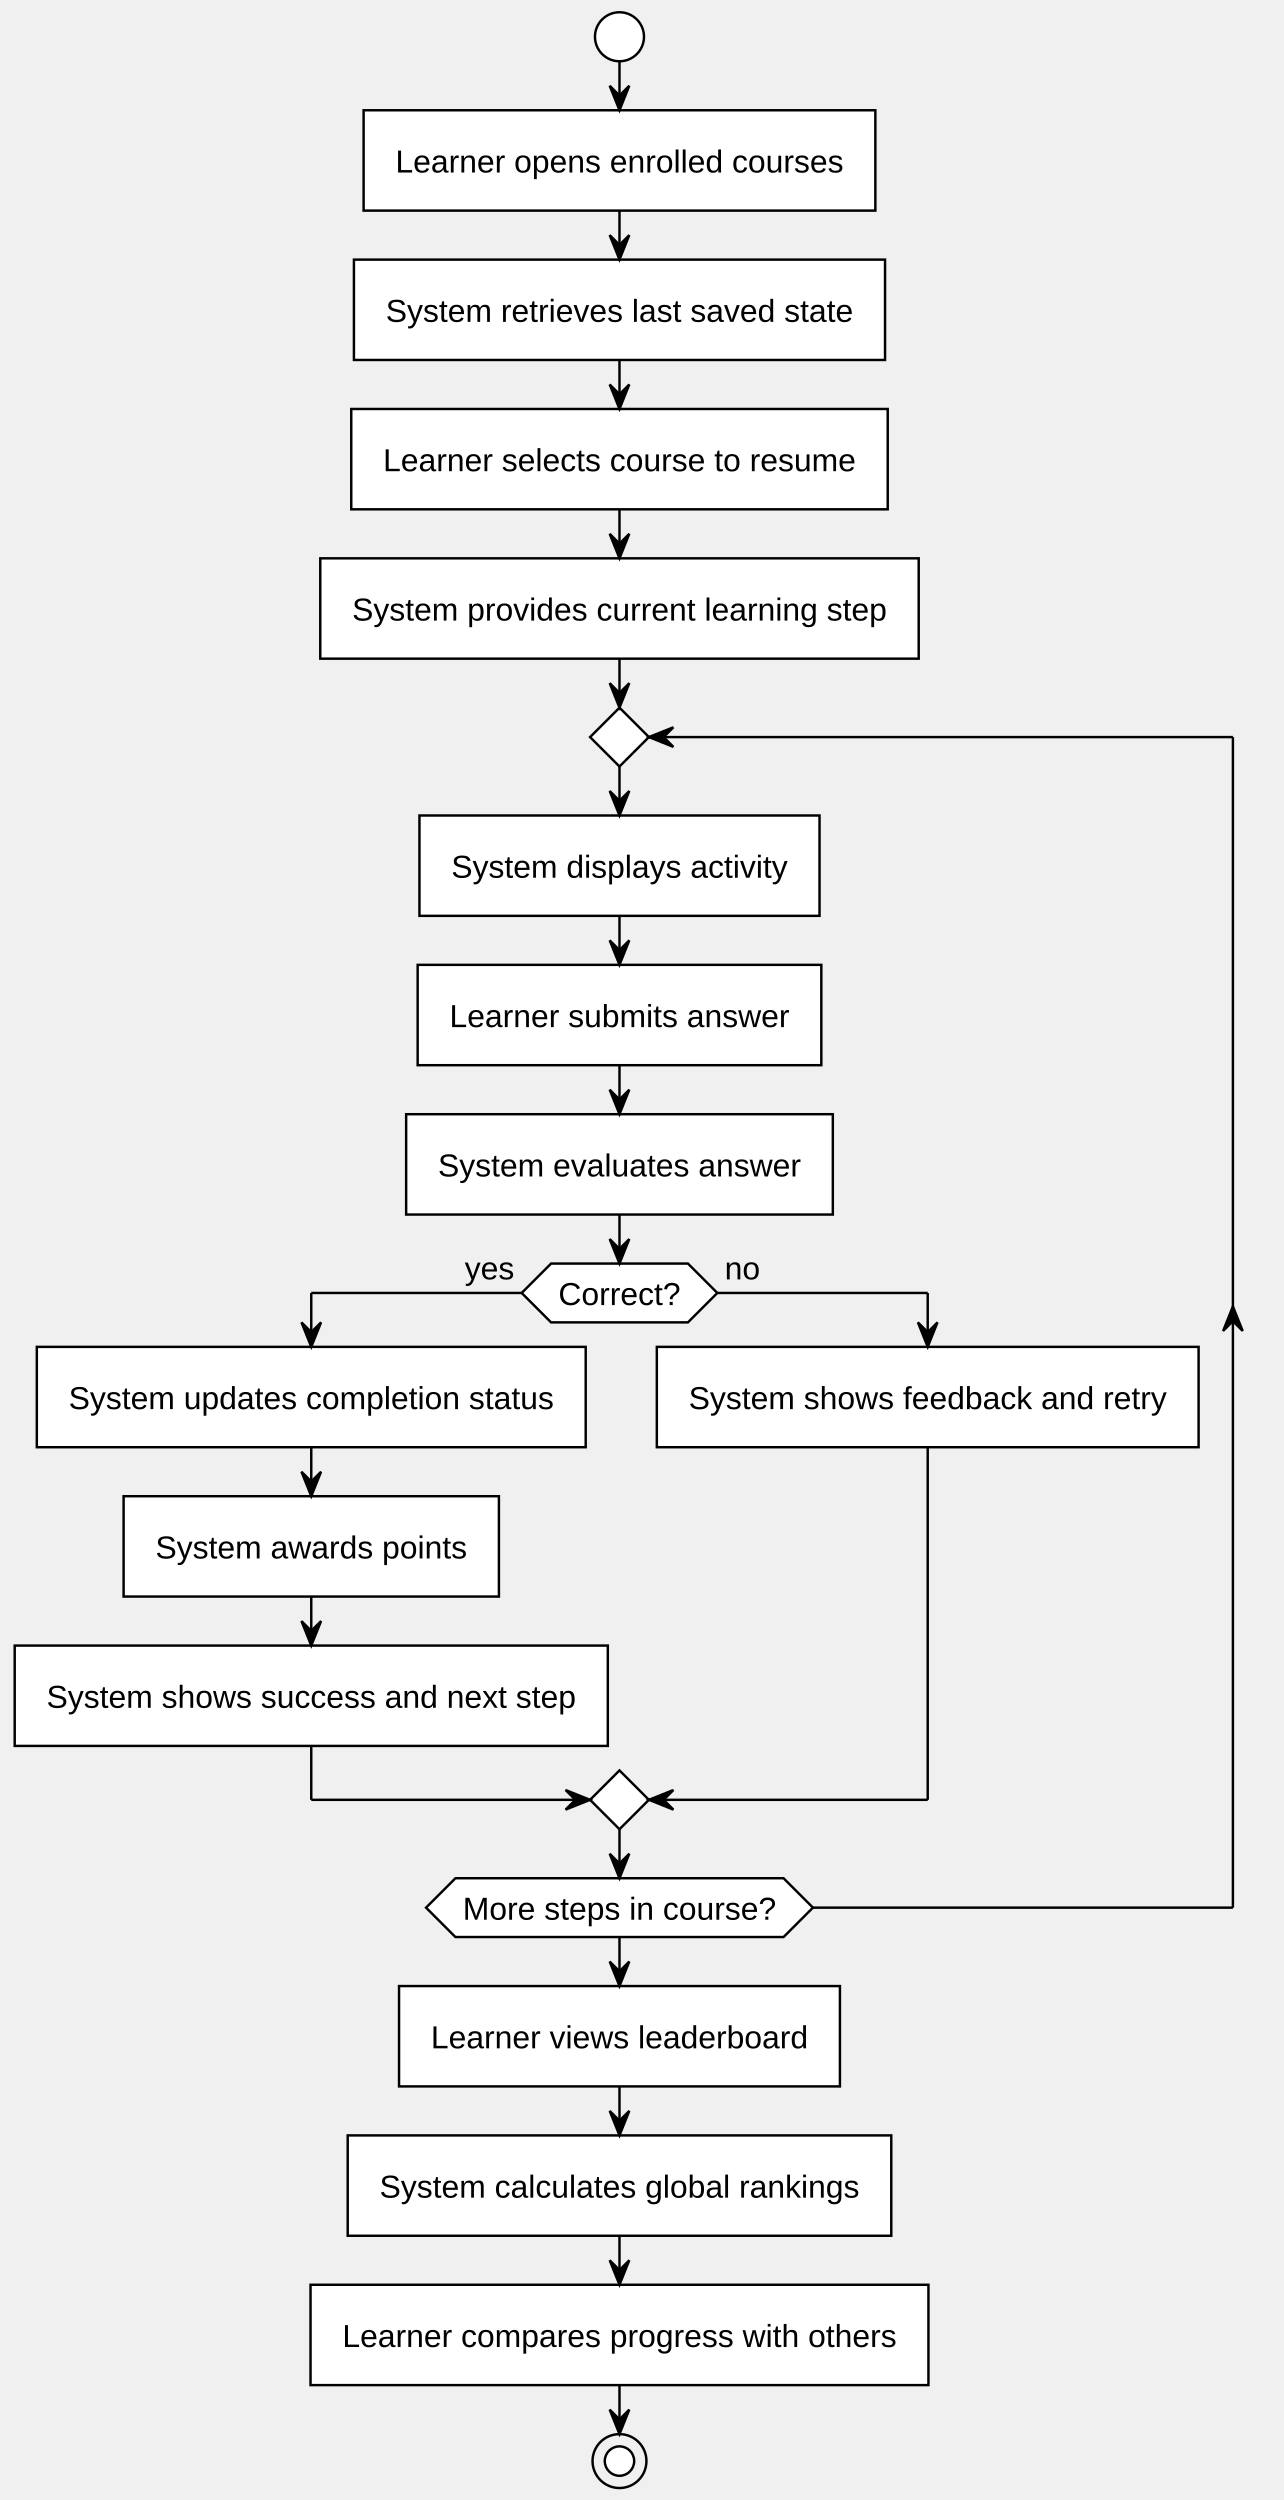
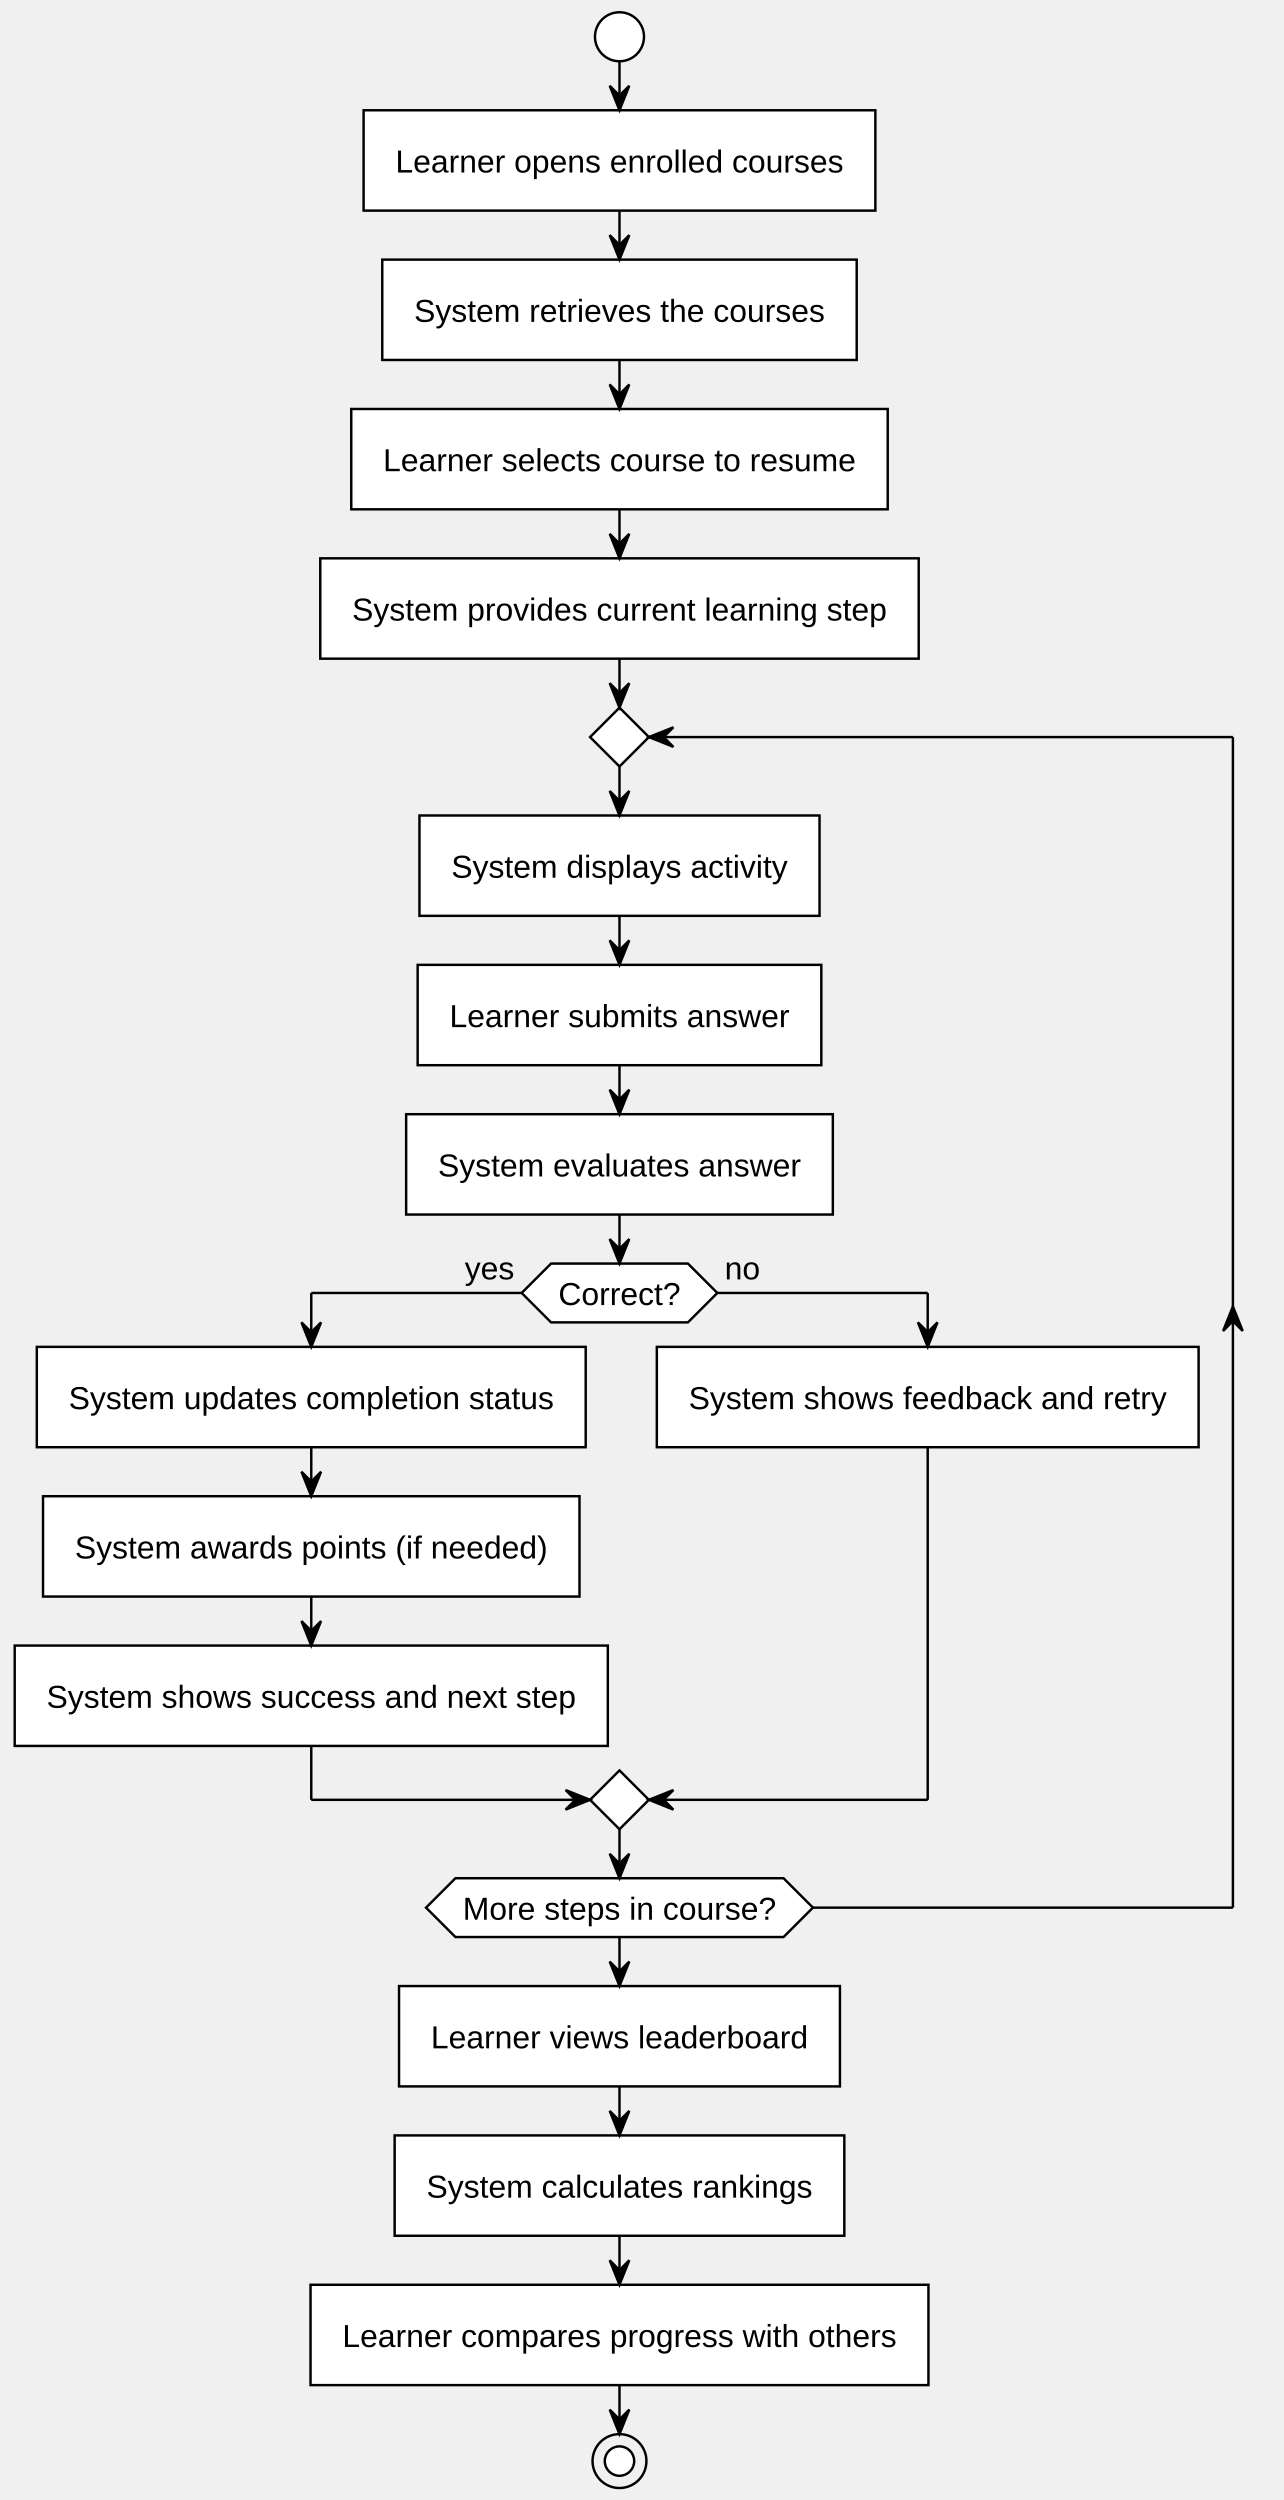
<svg xmlns="http://www.w3.org/2000/svg" contentStyleType="text/css" data-diagram-type="ACTIVITY" height="1169.896px" preserveAspectRatio="none" style="width:600px;height:1169px;background:#FFFFFF;" version="1.1" viewBox="0 0 600 1169" width="600.417px" zoomAndPan="magnify">
  <defs />
  <g>
    <ellipse cx="289.671" cy="17.188" fill="#FFFFFF" rx="11.458" ry="11.458" style="stroke:#000000;stroke-width:1.146;" />
    <rect fill="#FFFFFF" height="46.92" style="stroke:#000000;stroke-width:1.146;" width="239.293" x="170.025" y="51.562" />
    <text fill="#000000" font-family="Arial" font-size="14.896" lengthAdjust="spacing" textLength="209.502" x="184.921" y="80.674">Learner opens enrolled courses</text>
-     <rect fill="#FFFFFF" height="46.92" style="stroke:#000000;stroke-width:1.146;" width="248.349" x="165.497" y="121.4" />
-     <text fill="#000000" font-family="Arial" font-size="14.896" lengthAdjust="spacing" textLength="218.557" x="180.393" y="150.511">System retrieves last saved state</text>
+     <rect fill="#FFFFFF" height="46.92" style="stroke:#000000;stroke-width:1.146;" width="221.852" x="178.745" y="121.4" />
+     <text fill="#000000" font-family="Arial" font-size="14.896" lengthAdjust="spacing" textLength="192.06" x="193.641" y="150.511">System retrieves the courses</text>
    <rect fill="#FFFFFF" height="46.92" style="stroke:#000000;stroke-width:1.146;" width="250.851" x="164.246" y="191.237" />
    <text fill="#000000" font-family="Arial" font-size="14.896" lengthAdjust="spacing" textLength="221.059" x="179.142" y="220.348">Learner selects course to resume</text>
    <rect fill="#FFFFFF" height="46.92" style="stroke:#000000;stroke-width:1.146;" width="279.828" x="149.757" y="261.074" />
    <text fill="#000000" font-family="Arial" font-size="14.896" lengthAdjust="spacing" textLength="250.036" x="164.653" y="290.185">System provides current learning step</text>
    <rect fill="#FFFFFF" height="46.92" style="stroke:#000000;stroke-width:1.146;" width="187.071" x="196.136" y="381.327" />
    <text fill="#000000" font-family="Arial" font-size="14.896" lengthAdjust="spacing" textLength="157.279" x="211.032" y="410.439">System displays activity</text>
    <rect fill="#FFFFFF" height="46.92" style="stroke:#000000;stroke-width:1.146;" width="188.751" x="195.296" y="451.165" />
    <text fill="#000000" font-family="Arial" font-size="14.896" lengthAdjust="spacing" textLength="158.959" x="210.192" y="480.276">Learner submits answer</text>
    <rect fill="#FFFFFF" height="46.92" style="stroke:#000000;stroke-width:1.146;" width="199.515" x="189.914" y="521.002" />
    <text fill="#000000" font-family="Arial" font-size="14.896" lengthAdjust="spacing" textLength="169.724" x="204.81" y="550.113">System evaluates answer</text>
    <polygon fill="#FFFFFF" points="257.675,590.839,321.668,590.839,335.418,604.589,321.668,618.339,257.675,618.339,243.925,604.589,257.675,590.839" style="stroke:#000000;stroke-width:1.146;" />
    <text fill="#000000" font-family="Arial" font-size="14.896" lengthAdjust="spacing" textLength="57.118" x="261.113" y="610.24">Correct?</text>
    <text fill="#000000" font-family="Arial" font-size="14.896" lengthAdjust="spacing" textLength="23.18" x="217.307" y="598.238">yes</text>
    <text fill="#000000" font-family="Arial" font-size="14.896" lengthAdjust="spacing" textLength="16.569" x="338.855" y="598.238">no</text>
    <rect fill="#FFFFFF" height="46.92" style="stroke:#000000;stroke-width:1.146;" width="256.655" x="17.218" y="629.797" />
    <text fill="#000000" font-family="Arial" font-size="14.896" lengthAdjust="spacing" textLength="226.863" x="32.114" y="658.909">System updates completion status</text>
-     <rect fill="#FFFFFF" height="46.92" style="stroke:#000000;stroke-width:1.146;" width="175.499" x="57.796" y="699.634" />
-     <text fill="#000000" font-family="Arial" font-size="14.896" lengthAdjust="spacing" textLength="145.707" x="72.692" y="728.746">System awards points</text>
+     <rect fill="#FFFFFF" height="46.92" style="stroke:#000000;stroke-width:1.146;" width="250.851" x="20.12" y="699.634" />
+     <text fill="#000000" font-family="Arial" font-size="14.896" lengthAdjust="spacing" textLength="221.059" x="35.016" y="728.746">System awards points (if needed)</text>
    <rect fill="#FFFFFF" height="46.92" style="stroke:#000000;stroke-width:1.146;" width="277.34" x="6.875" y="769.471" />
    <text fill="#000000" font-family="Arial" font-size="14.896" lengthAdjust="spacing" textLength="247.549" x="21.771" y="798.583">System shows success and next step</text>
    <rect fill="#FFFFFF" height="46.92" style="stroke:#000000;stroke-width:1.146;" width="253.331" x="307.132" y="629.797" />
    <text fill="#000000" font-family="Arial" font-size="14.896" lengthAdjust="spacing" textLength="223.539" x="322.028" y="658.909">System shows feedback and retry</text>
    <polygon fill="#FFFFFF" points="289.671,827.85,303.421,841.6,289.671,855.35,275.921,841.6,289.671,827.85" style="stroke:#000000;stroke-width:1.146;" />
    <polygon fill="#FFFFFF" points="289.671,330.911,303.421,344.661,289.671,358.411,275.921,344.661,289.671,330.911" style="stroke:#000000;stroke-width:1.146;" />
    <polygon fill="#FFFFFF" points="212.962,878.267,366.381,878.267,380.131,892.017,366.381,905.767,212.962,905.767,199.212,892.017,212.962,878.267" style="stroke:#000000;stroke-width:1.146;" />
    <text fill="#000000" font-family="Arial" font-size="14.896" lengthAdjust="spacing" textLength="146.544" x="216.399" y="897.668">More steps in course?</text>
    <rect fill="#FFFFFF" height="46.92" style="stroke:#000000;stroke-width:1.146;" width="206.163" x="186.59" y="928.683" />
    <text fill="#000000" font-family="Arial" font-size="14.896" lengthAdjust="spacing" textLength="176.372" x="201.486" y="957.795">Learner views leaderboard</text>
-     <rect fill="#FFFFFF" height="46.92" style="stroke:#000000;stroke-width:1.146;" width="254.167" x="162.588" y="998.52" />
-     <text fill="#000000" font-family="Arial" font-size="14.896" lengthAdjust="spacing" textLength="224.376" x="177.483" y="1027.632">System calculates global rankings</text>
+     <rect fill="#FFFFFF" height="46.92" style="stroke:#000000;stroke-width:1.146;" width="210.273" x="184.535" y="998.52" />
+     <text fill="#000000" font-family="Arial" font-size="14.896" lengthAdjust="spacing" textLength="180.481" x="199.431" y="1027.632">System calculates rankings</text>
    <rect fill="#FFFFFF" height="46.92" style="stroke:#000000;stroke-width:1.146;" width="288.934" x="145.204" y="1068.358" />
    <text fill="#000000" font-family="Arial" font-size="14.896" lengthAdjust="spacing" textLength="259.142" x="160.1" y="1097.469">Learner compares progress with others</text>
    <ellipse cx="289.671" cy="1150.799" fill="none" rx="12.604" ry="12.604" style="stroke:#000000;stroke-width:1.146;" />
    <ellipse cx="289.671" cy="1150.799" fill="#FFFFFF" rx="6.875" ry="6.875" style="stroke:#000000;stroke-width:1.146;" />
    <line style="stroke:#000000;stroke-width:1.146;" x1="289.671" x2="289.671" y1="28.646" y2="51.562" />
    <polygon fill="#000000" points="285.088,40.104,289.671,51.562,294.255,40.104,289.671,44.688" style="stroke:#000000;stroke-width:1.146;" />
    <line style="stroke:#000000;stroke-width:1.146;" x1="289.671" x2="289.671" y1="98.483" y2="121.4" />
    <polygon fill="#000000" points="285.088,109.941,289.671,121.4,294.255,109.941,289.671,114.525" style="stroke:#000000;stroke-width:1.146;" />
    <line style="stroke:#000000;stroke-width:1.146;" x1="289.671" x2="289.671" y1="168.32" y2="191.237" />
    <polygon fill="#000000" points="285.088,179.778,289.671,191.237,294.255,179.778,289.671,184.362" style="stroke:#000000;stroke-width:1.146;" />
    <line style="stroke:#000000;stroke-width:1.146;" x1="289.671" x2="289.671" y1="238.157" y2="261.074" />
    <polygon fill="#000000" points="285.088,249.615,289.671,261.074,294.255,249.615,289.671,254.199" style="stroke:#000000;stroke-width:1.146;" />
    <line style="stroke:#000000;stroke-width:1.146;" x1="289.671" x2="289.671" y1="428.248" y2="451.165" />
    <polygon fill="#000000" points="285.088,439.706,289.671,451.165,294.255,439.706,289.671,444.29" style="stroke:#000000;stroke-width:1.146;" />
    <line style="stroke:#000000;stroke-width:1.146;" x1="289.671" x2="289.671" y1="498.085" y2="521.002" />
    <polygon fill="#000000" points="285.088,509.543,289.671,521.002,294.255,509.543,289.671,514.127" style="stroke:#000000;stroke-width:1.146;" />
    <line style="stroke:#000000;stroke-width:1.146;" x1="145.545" x2="145.545" y1="676.717" y2="699.634" />
    <polygon fill="#000000" points="140.962,688.176,145.545,699.634,150.129,688.176,145.545,692.759" style="stroke:#000000;stroke-width:1.146;" />
    <line style="stroke:#000000;stroke-width:1.146;" x1="145.545" x2="145.545" y1="746.555" y2="769.471" />
    <polygon fill="#000000" points="140.962,758.013,145.545,769.471,150.129,758.013,145.545,762.596" style="stroke:#000000;stroke-width:1.146;" />
    <line style="stroke:#000000;stroke-width:1.146;" x1="243.925" x2="145.545" y1="604.589" y2="604.589" />
    <line style="stroke:#000000;stroke-width:1.146;" x1="145.545" x2="145.545" y1="604.589" y2="629.797" />
    <polygon fill="#000000" points="140.962,618.339,145.545,629.797,150.129,618.339,145.545,622.922" style="stroke:#000000;stroke-width:1.146;" />
    <line style="stroke:#000000;stroke-width:1.146;" x1="335.418" x2="433.798" y1="604.589" y2="604.589" />
    <line style="stroke:#000000;stroke-width:1.146;" x1="433.798" x2="433.798" y1="604.589" y2="629.797" />
    <polygon fill="#000000" points="429.214,618.339,433.798,629.797,438.381,618.339,433.798,622.922" style="stroke:#000000;stroke-width:1.146;" />
    <line style="stroke:#000000;stroke-width:1.146;" x1="145.545" x2="145.545" y1="816.392" y2="841.6" />
    <line style="stroke:#000000;stroke-width:1.146;" x1="145.545" x2="275.921" y1="841.6" y2="841.6" />
    <polygon fill="#000000" points="264.463,837.017,275.921,841.6,264.463,846.183,269.046,841.6" style="stroke:#000000;stroke-width:1.146;" />
    <line style="stroke:#000000;stroke-width:1.146;" x1="433.798" x2="433.798" y1="676.717" y2="841.6" />
    <line style="stroke:#000000;stroke-width:1.146;" x1="433.798" x2="303.421" y1="841.6" y2="841.6" />
    <polygon fill="#000000" points="314.88,837.017,303.421,841.6,314.88,846.183,310.296,841.6" style="stroke:#000000;stroke-width:1.146;" />
    <line style="stroke:#000000;stroke-width:1.146;" x1="289.671" x2="289.671" y1="567.922" y2="590.839" />
    <polygon fill="#000000" points="285.088,579.38,289.671,590.839,294.255,579.38,289.671,583.964" style="stroke:#000000;stroke-width:1.146;" />
    <line style="stroke:#000000;stroke-width:1.146;" x1="289.671" x2="289.671" y1="358.411" y2="381.327" />
    <polygon fill="#000000" points="285.088,369.869,289.671,381.327,294.255,369.869,289.671,374.452" style="stroke:#000000;stroke-width:1.146;" />
    <line style="stroke:#000000;stroke-width:1.146;" x1="380.131" x2="576.505" y1="892.017" y2="892.017" />
    <polygon fill="#000000" points="571.921,622.349,576.505,610.891,581.088,622.349,576.505,617.766" style="stroke:#000000;stroke-width:1.146;" />
    <line style="stroke:#000000;stroke-width:1.146;" x1="576.505" x2="576.505" y1="344.661" y2="892.017" />
    <line style="stroke:#000000;stroke-width:1.146;" x1="576.505" x2="303.421" y1="344.661" y2="344.661" />
    <polygon fill="#000000" points="314.88,340.077,303.421,344.661,314.88,349.244,310.296,344.661" style="stroke:#000000;stroke-width:1.146;" />
    <line style="stroke:#000000;stroke-width:1.146;" x1="289.671" x2="289.671" y1="855.35" y2="878.267" />
    <polygon fill="#000000" points="285.088,866.808,289.671,878.267,294.255,866.808,289.671,871.392" style="stroke:#000000;stroke-width:1.146;" />
    <line style="stroke:#000000;stroke-width:1.146;" x1="289.671" x2="289.671" y1="307.994" y2="330.911" />
    <polygon fill="#000000" points="285.088,319.452,289.671,330.911,294.255,319.452,289.671,324.036" style="stroke:#000000;stroke-width:1.146;" />
    <line style="stroke:#000000;stroke-width:1.146;" x1="289.671" x2="289.671" y1="905.767" y2="928.683" />
    <polygon fill="#000000" points="285.088,917.225,289.671,928.683,294.255,917.225,289.671,921.808" style="stroke:#000000;stroke-width:1.146;" />
    <line style="stroke:#000000;stroke-width:1.146;" x1="289.671" x2="289.671" y1="975.604" y2="998.52" />
    <polygon fill="#000000" points="285.088,987.062,289.671,998.52,294.255,987.062,289.671,991.645" style="stroke:#000000;stroke-width:1.146;" />
    <line style="stroke:#000000;stroke-width:1.146;" x1="289.671" x2="289.671" y1="1045.441" y2="1068.358" />
    <polygon fill="#000000" points="285.088,1056.899,289.671,1068.358,294.255,1056.899,289.671,1061.483" style="stroke:#000000;stroke-width:1.146;" />
    <line style="stroke:#000000;stroke-width:1.146;" x1="289.671" x2="289.671" y1="1115.278" y2="1138.195" />
    <polygon fill="#000000" points="285.088,1126.736,289.671,1138.195,294.255,1126.736,289.671,1131.32" style="stroke:#000000;stroke-width:1.146;" />
  </g>
</svg>
